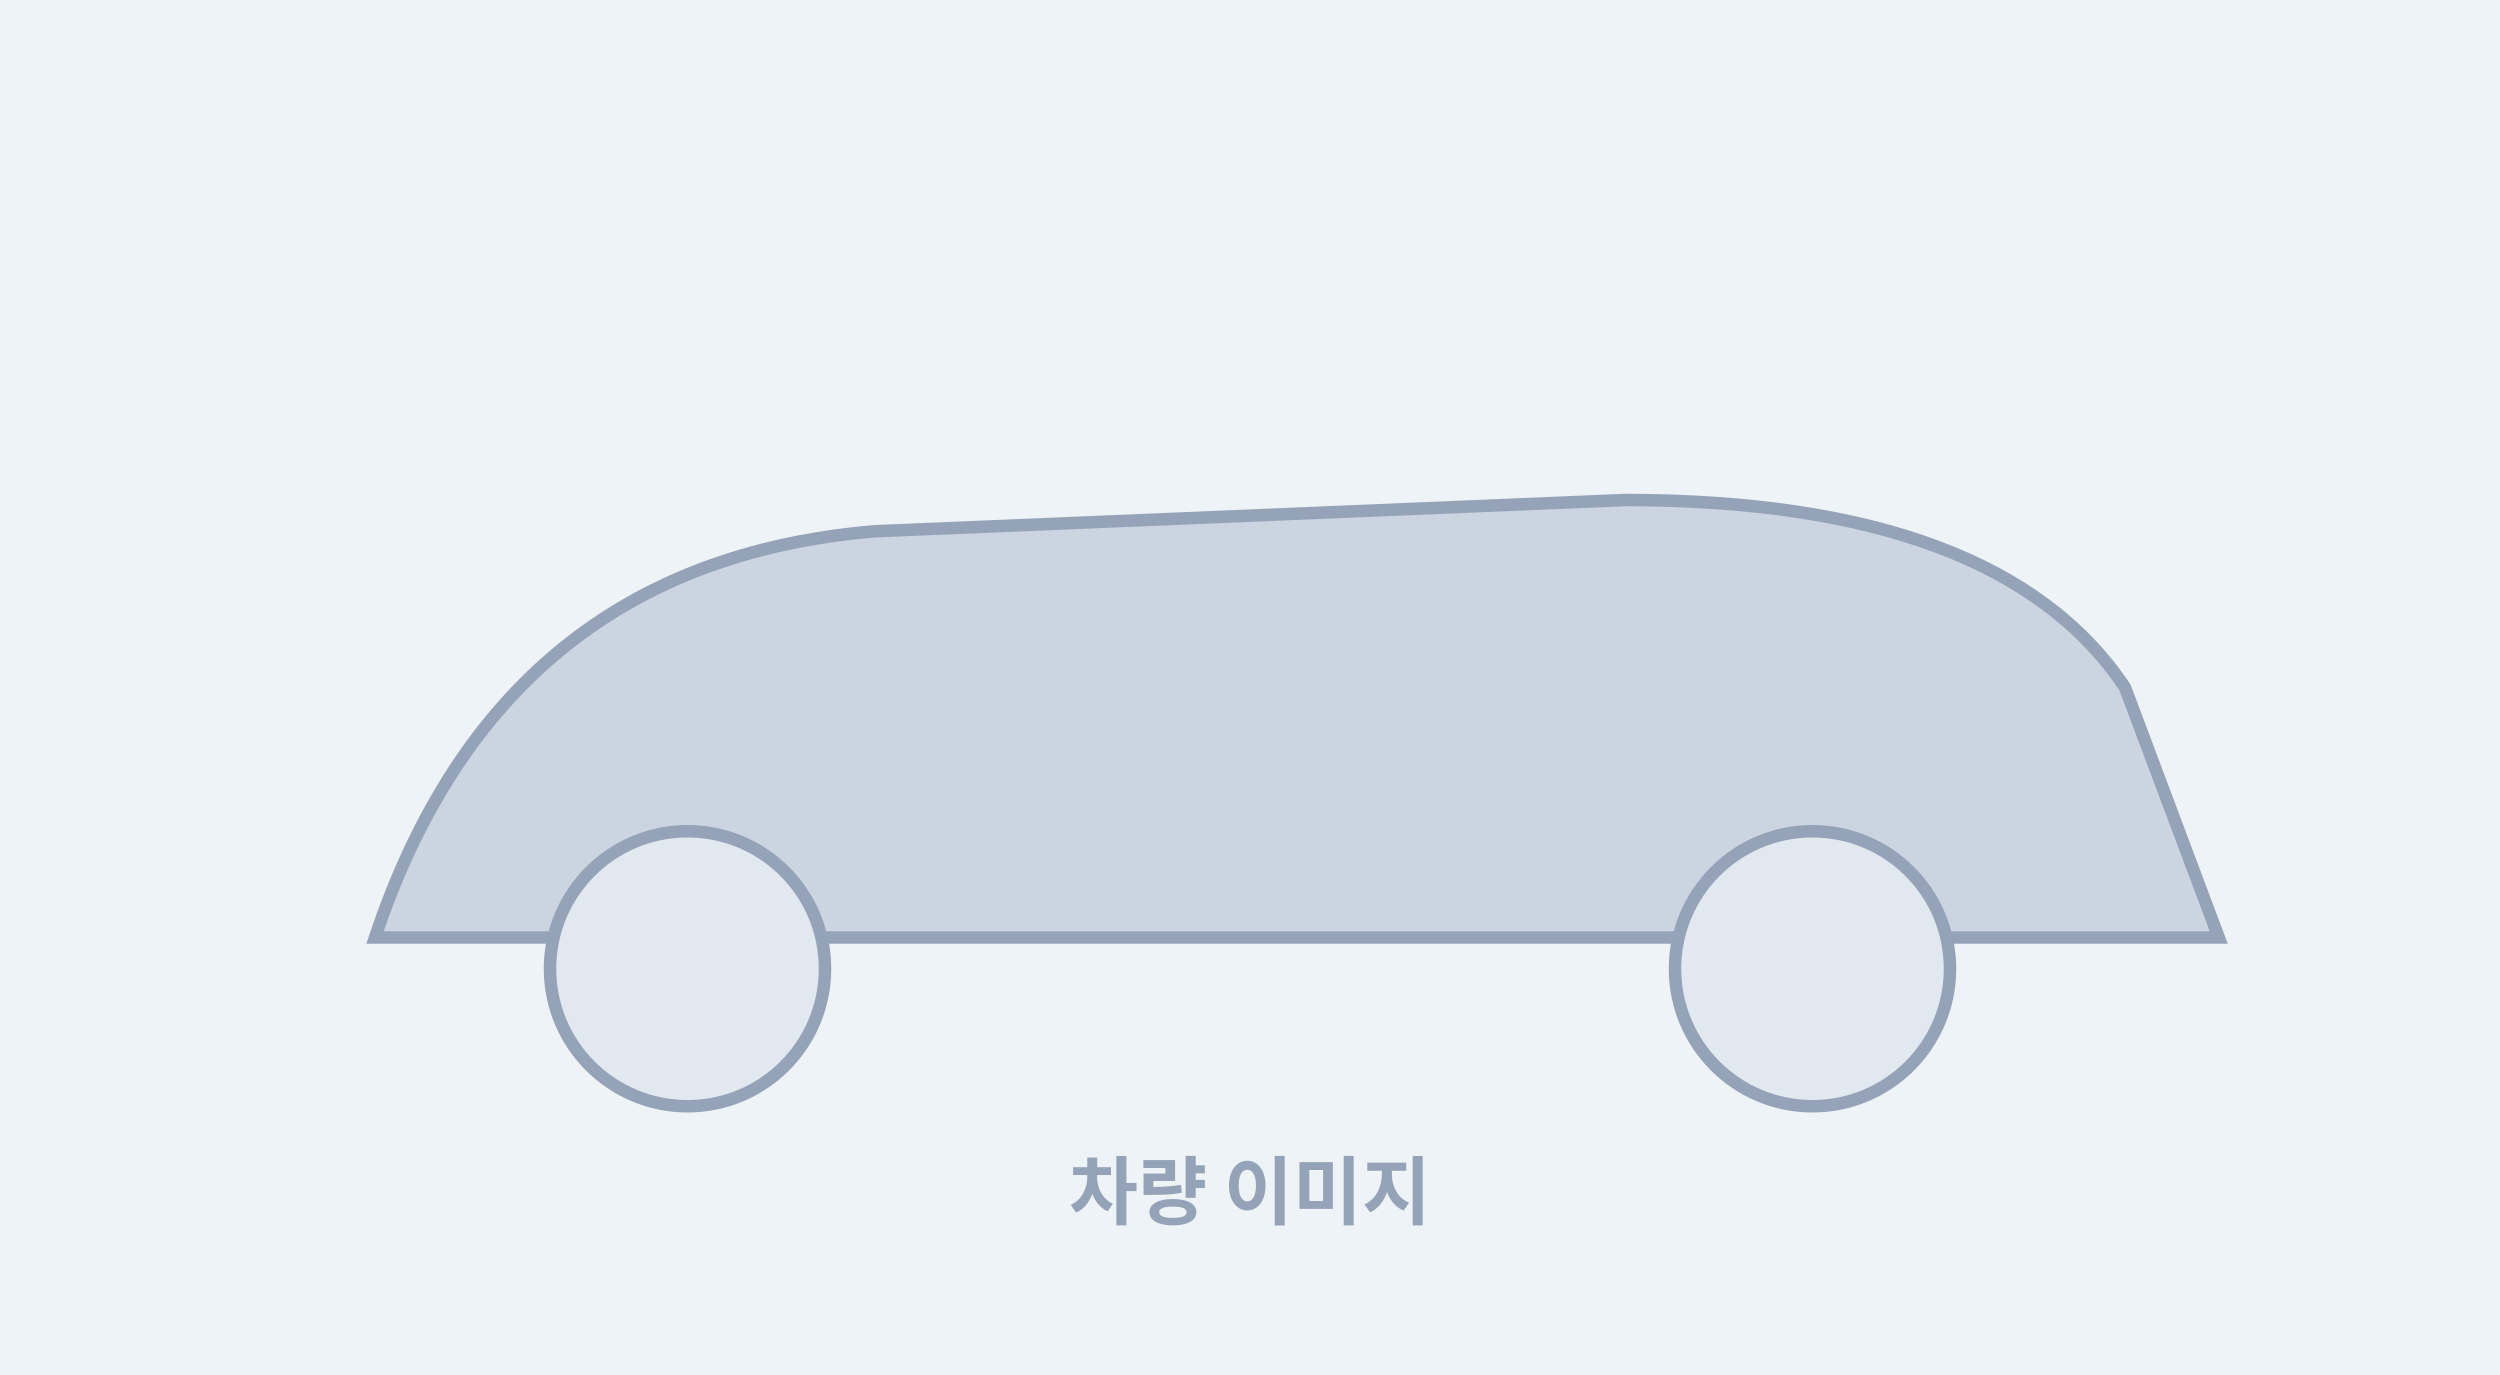
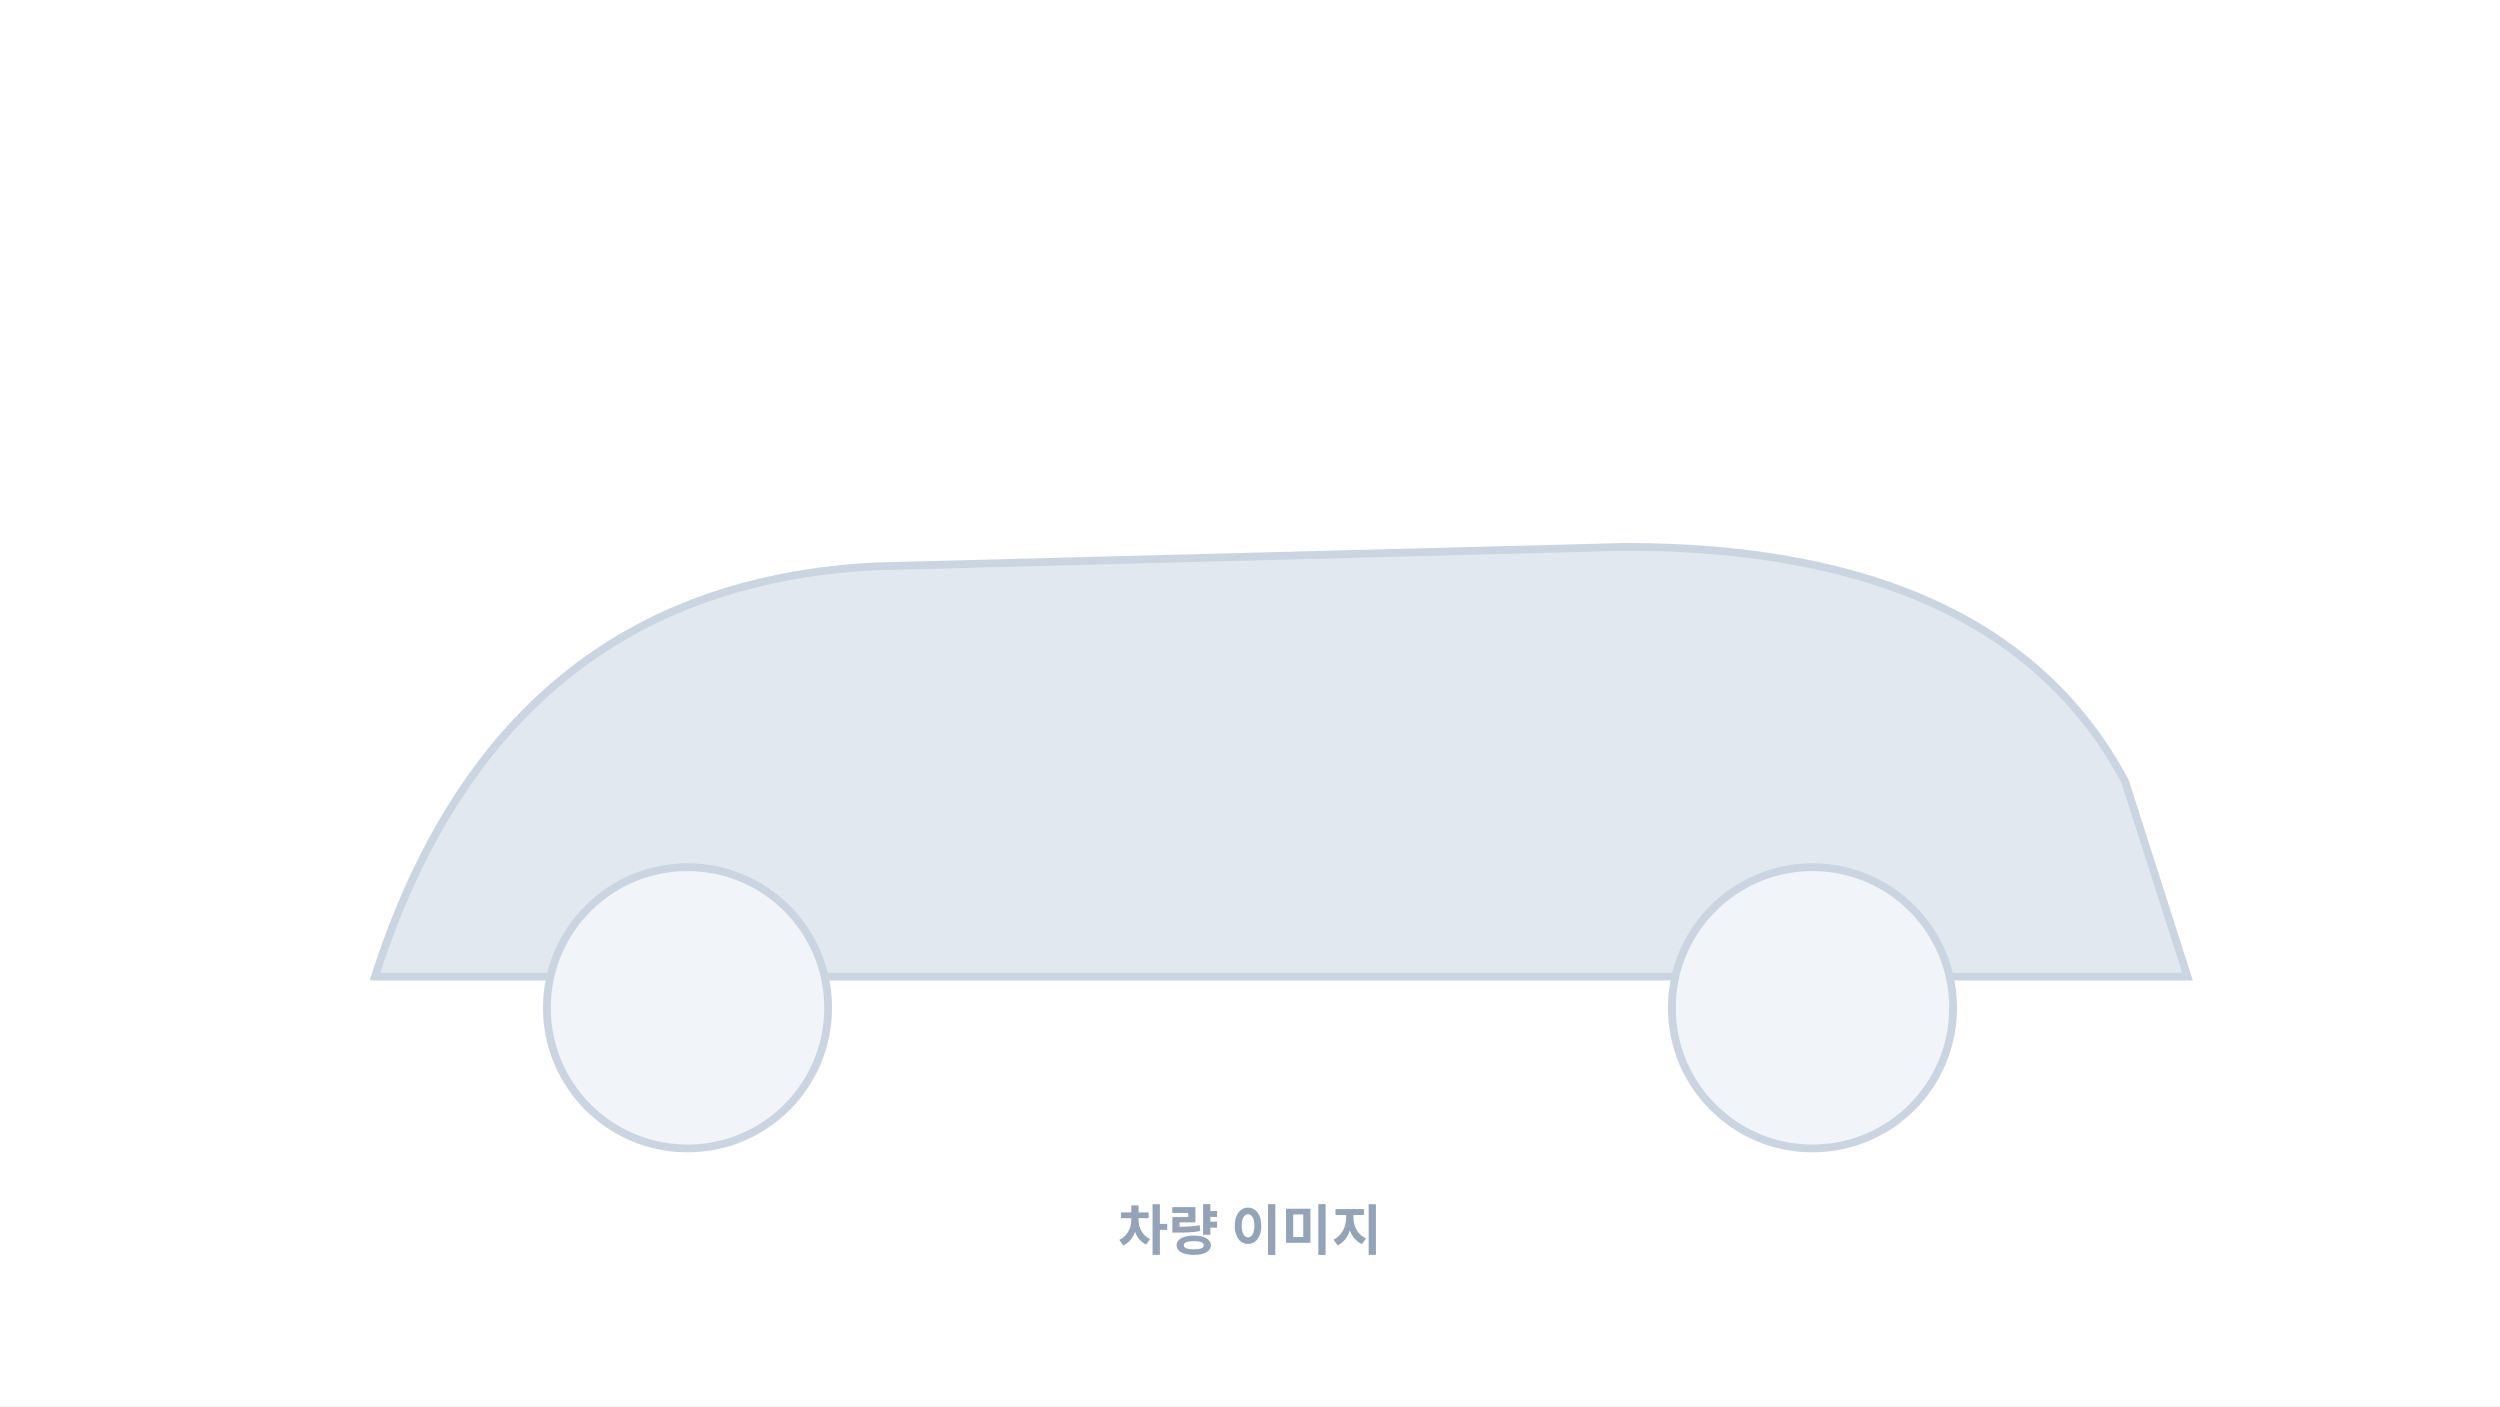
- <svg xmlns="http://www.w3.org/2000/svg" width="400" height="220" viewBox="0 0 400 220" fill="none">
-   <rect width="400" height="220" fill="#eef3f8" />
-   <path d="M60 150 Q80 90 140 85 L260 80 Q320 80 340 110 L355 150 Z" fill="#cbd5e1" stroke="#94a3b8" stroke-width="2" />
-   <circle cx="110" cy="155" r="22" fill="#e2e8f0" stroke="#94a3b8" stroke-width="2" />
-   <circle cx="290" cy="155" r="22" fill="#e2e8f0" stroke="#94a3b8" stroke-width="2" />
-   <text x="200" y="195" text-anchor="middle" fill="#94a3b8" font-family="system-ui,sans-serif" font-size="12" font-weight="700">차량 이미지</text>
+ <svg xmlns="http://www.w3.org/2000/svg" width="640" height="360" viewBox="0 0 640 360" fill="none">
+   <rect width="640" height="360" fill="#ffffff" />
+   <path d="M96 250 Q128 150 224 145 L416 140 Q512 140 544 200 L560 250 Z" fill="#e2e8f0" stroke="#cbd5e1" stroke-width="2" />
+   <circle cx="176" cy="258" r="36" fill="#f1f5f9" stroke="#cbd5e1" stroke-width="2" />
+   <circle cx="464" cy="258" r="36" fill="#f1f5f9" stroke="#cbd5e1" stroke-width="2" />
+   <text x="320" y="320" text-anchor="middle" fill="#94a3b8" font-family="system-ui,sans-serif" font-size="14" font-weight="700">차량 이미지</text>
</svg>
